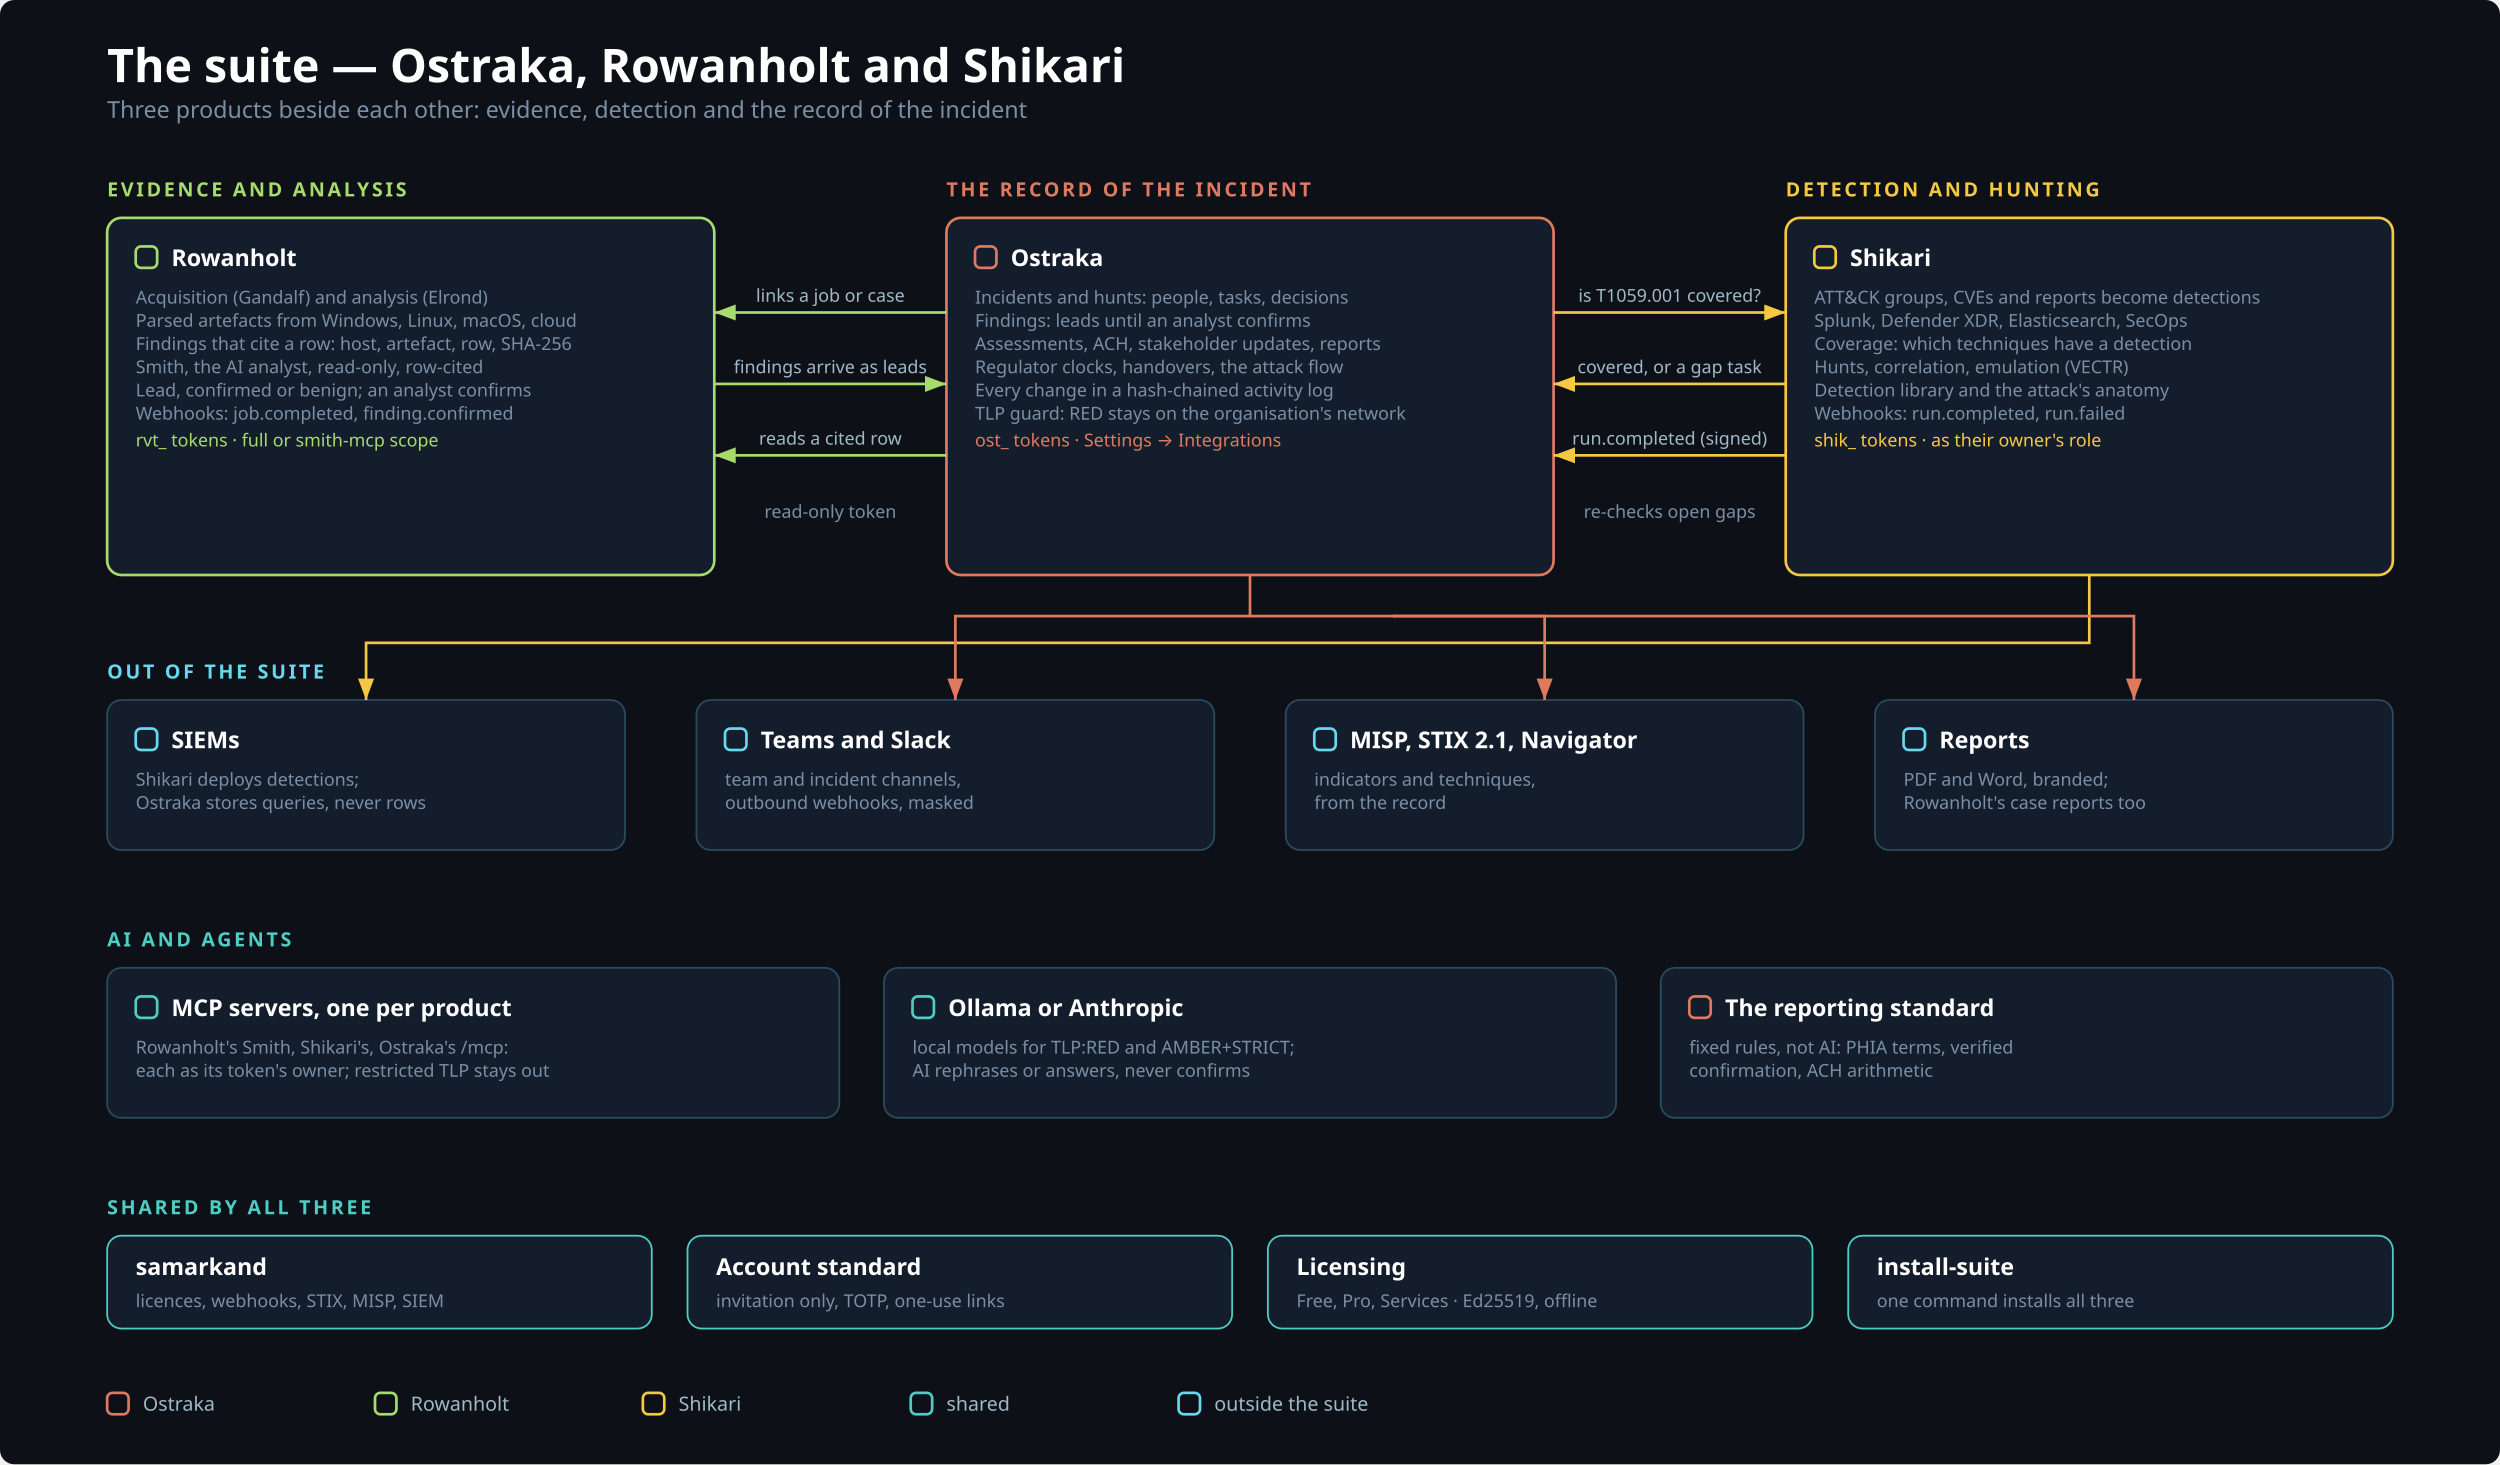
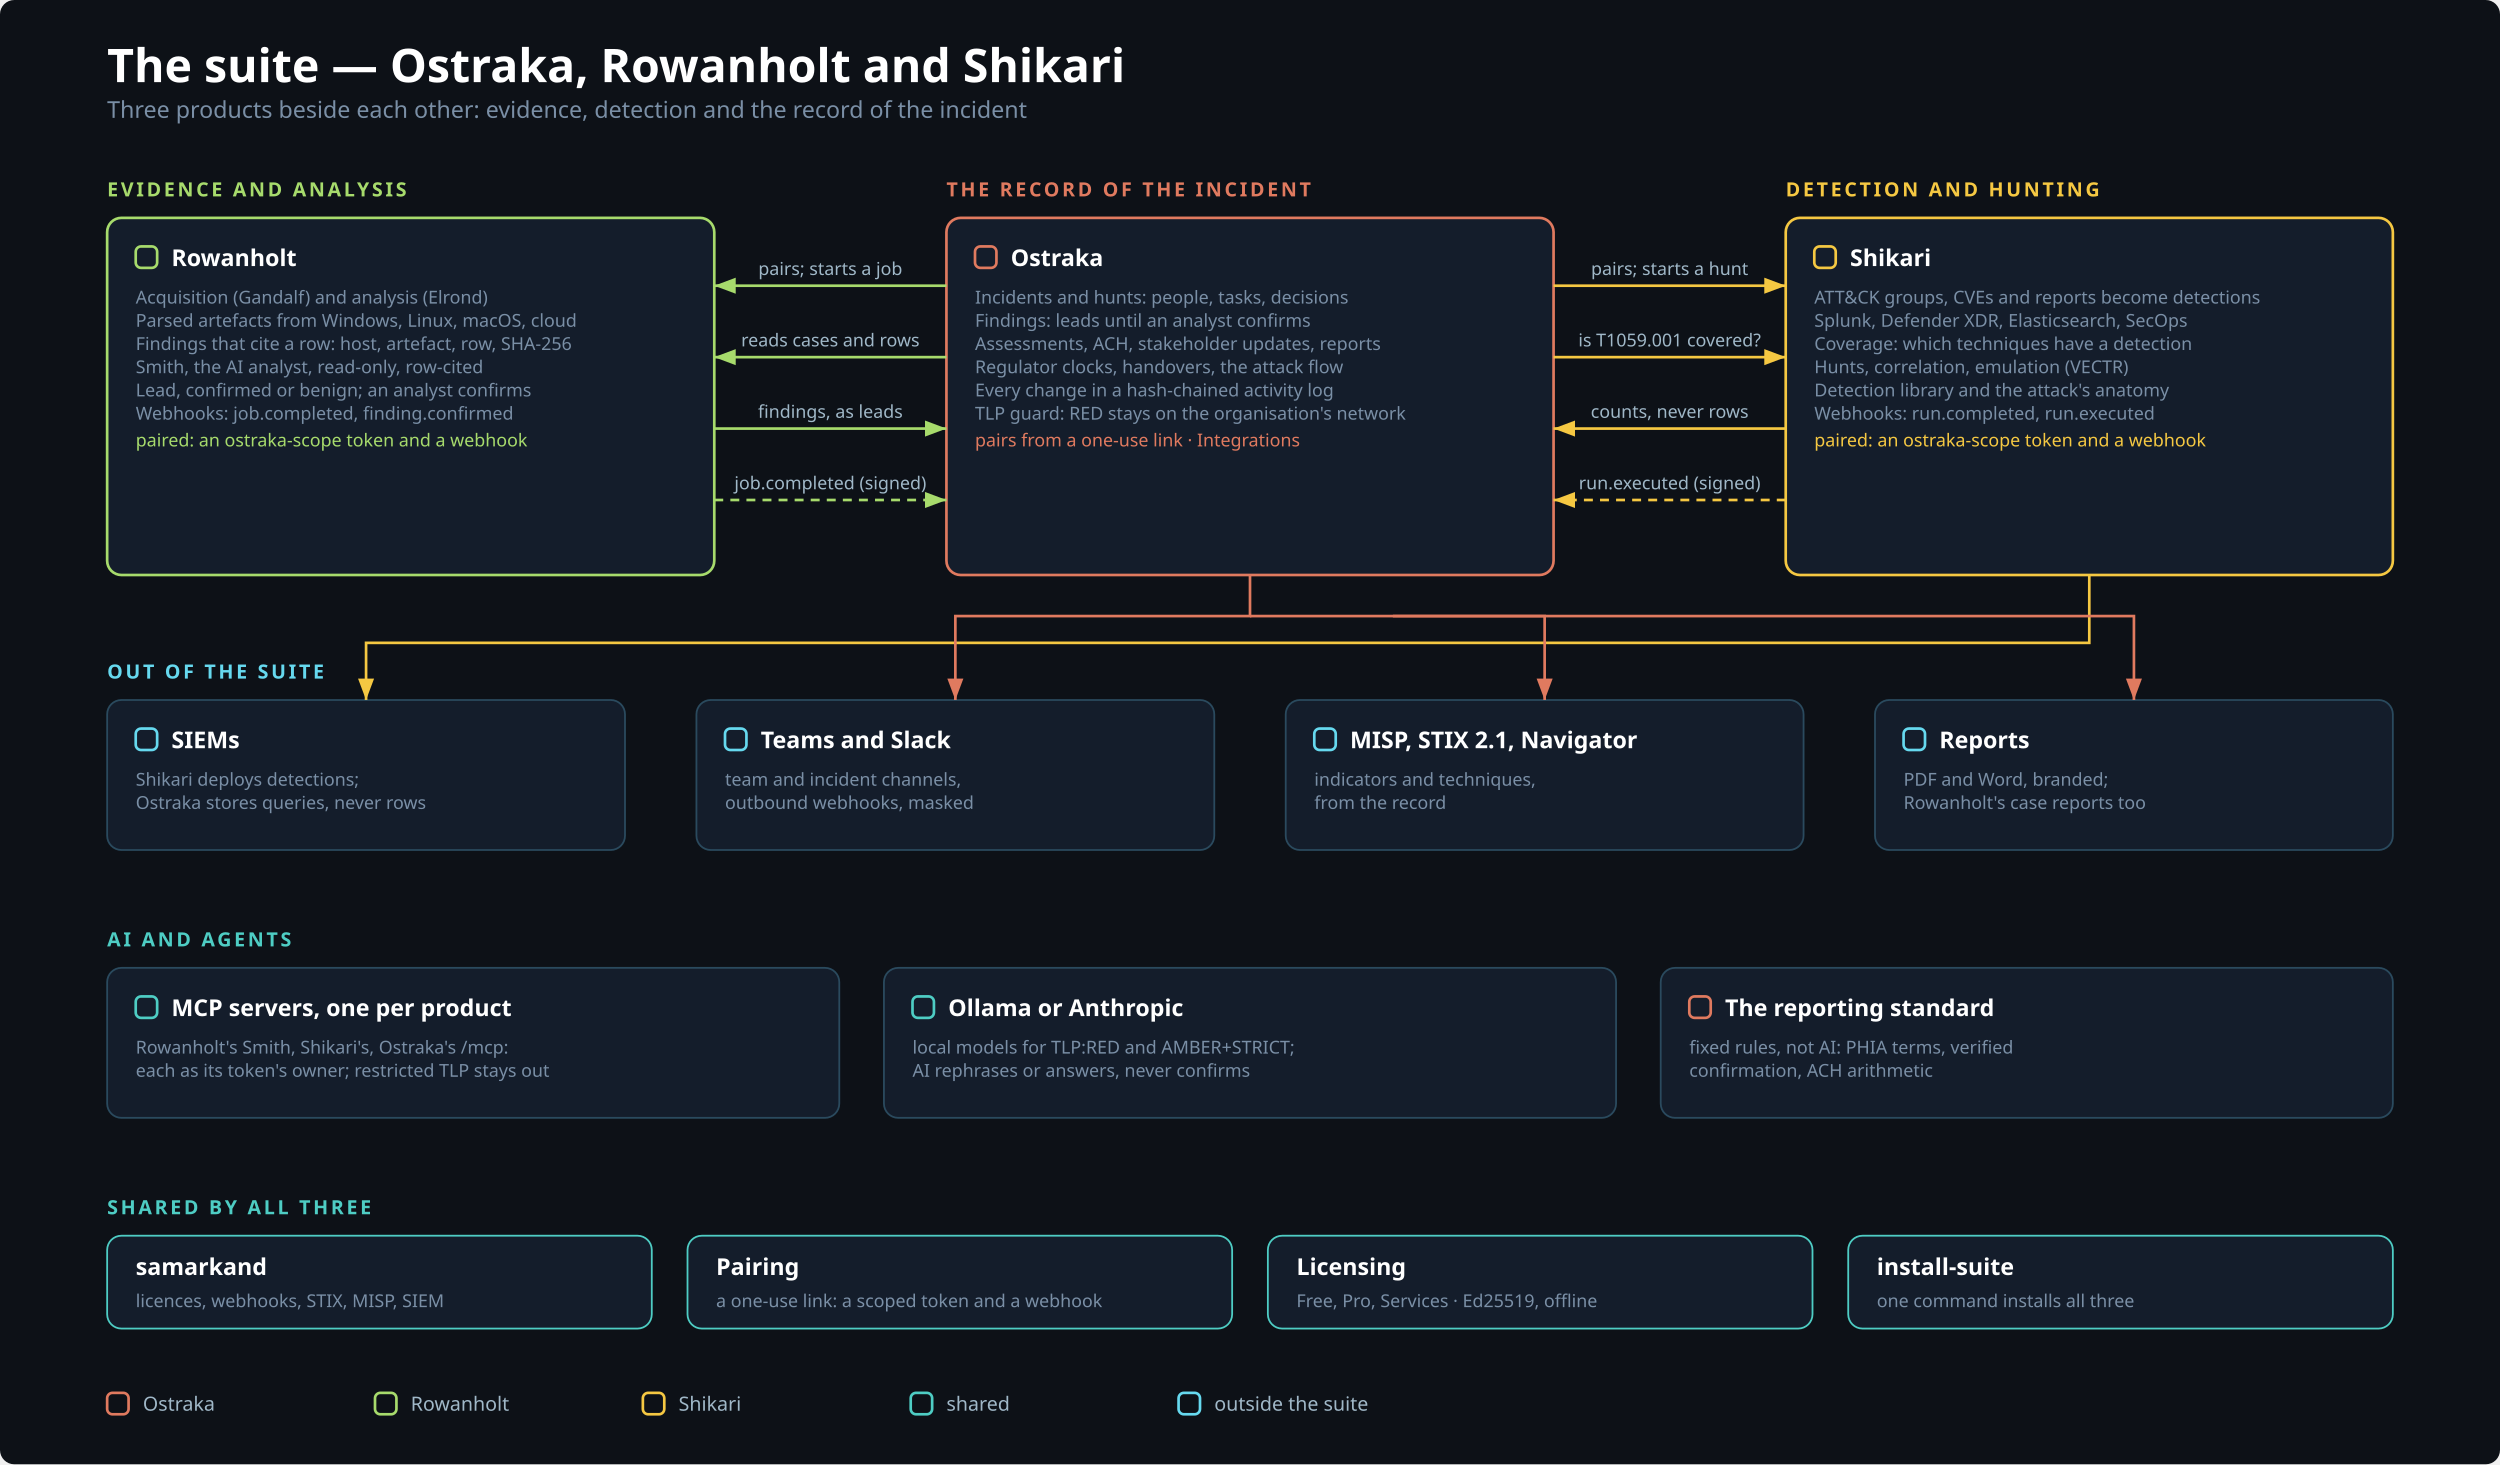
<svg xmlns="http://www.w3.org/2000/svg" viewBox="0 0 1400 820" font-family="'Segoe UI', 'SF Pro Display', -apple-system, sans-serif">
  <defs>
    <marker id="aa7db6c" markerWidth="8" markerHeight="6" refX="8" refY="3" orient="auto">
      <path d="M0,0 L8,3 L0,6" fill="#a7db6c" />
    </marker>
    <marker id="aa7db6cs" markerWidth="8" markerHeight="6" refX="0" refY="3" orient="auto">
      <path d="M8,0 L0,3 L8,6" fill="#a7db6c" />
    </marker>
    <marker id="ae07a5f" markerWidth="8" markerHeight="6" refX="8" refY="3" orient="auto">
      <path d="M0,0 L8,3 L0,6" fill="#e07a5f" />
    </marker>
    <marker id="ae07a5fs" markerWidth="8" markerHeight="6" refX="0" refY="3" orient="auto">
      <path d="M8,0 L0,3 L8,6" fill="#e07a5f" />
    </marker>
    <marker id="af5c842" markerWidth="8" markerHeight="6" refX="8" refY="3" orient="auto">
      <path d="M0,0 L8,3 L0,6" fill="#f5c842" />
    </marker>
    <marker id="af5c842s" markerWidth="8" markerHeight="6" refX="0" refY="3" orient="auto">
      <path d="M8,0 L0,3 L8,6" fill="#f5c842" />
    </marker>
  </defs>
  <rect x="0" y="0" width="1400" height="820" rx="8" fill="#0d1117" />
  <text x="60" y="46" font-size="26" font-weight="700" fill="#ffffff" text-anchor="start">The suite — Ostraka, Rowanholt and Shikari</text>
  <text x="60" y="66" font-size="13" font-weight="400" fill="#7a8fa6" text-anchor="start">Three products beside each other: evidence, detection and the record of the incident</text>
  <text x="60" y="110" font-size="11" font-weight="600" fill="#a7db6c" text-anchor="start" letter-spacing="1.5">EVIDENCE AND ANALYSIS</text>
  <rect x="60" y="122" width="340" height="200" rx="8" fill="#141d2b" stroke="#a7db6c" stroke-width="1.5" />
  <rect x="76" y="138" width="12" height="12" rx="3" fill="none" stroke="#a7db6c" stroke-width="1.5" />
  <text x="96" y="149" font-size="13" font-weight="600" fill="#ffffff" text-anchor="start">Rowanholt</text>
  <text x="76" y="170" font-size="10" font-weight="400" fill="#7a8fa6" text-anchor="start">Acquisition (Gandalf) and analysis (Elrond)</text>
  <text x="76" y="183" font-size="10" font-weight="400" fill="#7a8fa6" text-anchor="start">Parsed artefacts from Windows, Linux, macOS, cloud</text>
  <text x="76" y="196" font-size="10" font-weight="400" fill="#7a8fa6" text-anchor="start">Findings that cite a row: host, artefact, row, SHA-256</text>
  <text x="76" y="209" font-size="10" font-weight="400" fill="#7a8fa6" text-anchor="start">Smith, the AI analyst, read-only, row-cited</text>
  <text x="76" y="222" font-size="10" font-weight="400" fill="#7a8fa6" text-anchor="start">Lead, confirmed or benign; an analyst confirms</text>
  <text x="76" y="235" font-size="10" font-weight="400" fill="#7a8fa6" text-anchor="start">Webhooks: job.completed, finding.confirmed</text>
-   <text x="76" y="250" font-size="10" font-weight="400" fill="#a7db6c" text-anchor="start">rvt_ tokens · full or smith-mcp scope</text>
+   <text x="76" y="250" font-size="10" font-weight="400" fill="#a7db6c" text-anchor="start">paired: an ostraka-scope token and a webhook</text>
  <text x="1000" y="110" font-size="11" font-weight="600" fill="#f5c842" text-anchor="start" letter-spacing="1.5">DETECTION AND HUNTING</text>
  <rect x="1000" y="122" width="340" height="200" rx="8" fill="#141d2b" stroke="#f5c842" stroke-width="1.5" />
  <rect x="1016" y="138" width="12" height="12" rx="3" fill="none" stroke="#f5c842" stroke-width="1.5" />
  <text x="1036" y="149" font-size="13" font-weight="600" fill="#ffffff" text-anchor="start">Shikari</text>
  <text x="1016" y="170" font-size="10" font-weight="400" fill="#7a8fa6" text-anchor="start">ATT&amp;CK groups, CVEs and reports become detections</text>
  <text x="1016" y="183" font-size="10" font-weight="400" fill="#7a8fa6" text-anchor="start">Splunk, Defender XDR, Elasticsearch, SecOps</text>
  <text x="1016" y="196" font-size="10" font-weight="400" fill="#7a8fa6" text-anchor="start">Coverage: which techniques have a detection</text>
  <text x="1016" y="209" font-size="10" font-weight="400" fill="#7a8fa6" text-anchor="start">Hunts, correlation, emulation (VECTR)</text>
  <text x="1016" y="222" font-size="10" font-weight="400" fill="#7a8fa6" text-anchor="start">Detection library and the attack's anatomy</text>
-   <text x="1016" y="235" font-size="10" font-weight="400" fill="#7a8fa6" text-anchor="start">Webhooks: run.completed, run.failed</text>
-   <text x="1016" y="250" font-size="10" font-weight="400" fill="#f5c842" text-anchor="start">shik_ tokens · as their owner's role</text>
+   <text x="1016" y="235" font-size="10" font-weight="400" fill="#7a8fa6" text-anchor="start">Webhooks: run.completed, run.executed</text>
+   <text x="1016" y="250" font-size="10" font-weight="400" fill="#f5c842" text-anchor="start">paired: an ostraka-scope token and a webhook</text>
  <text x="530" y="110" font-size="11" font-weight="600" fill="#e07a5f" text-anchor="start" letter-spacing="1.5">THE RECORD OF THE INCIDENT</text>
  <rect x="530" y="122" width="340" height="200" rx="8" fill="#141d2b" stroke="#e07a5f" stroke-width="1.5" />
  <rect x="546" y="138" width="12" height="12" rx="3" fill="none" stroke="#e07a5f" stroke-width="1.5" />
  <text x="566" y="149" font-size="13" font-weight="600" fill="#ffffff" text-anchor="start">Ostraka</text>
  <text x="546" y="170" font-size="10" font-weight="400" fill="#7a8fa6" text-anchor="start">Incidents and hunts: people, tasks, decisions</text>
  <text x="546" y="183" font-size="10" font-weight="400" fill="#7a8fa6" text-anchor="start">Findings: leads until an analyst confirms</text>
  <text x="546" y="196" font-size="10" font-weight="400" fill="#7a8fa6" text-anchor="start">Assessments, ACH, stakeholder updates, reports</text>
  <text x="546" y="209" font-size="10" font-weight="400" fill="#7a8fa6" text-anchor="start">Regulator clocks, handovers, the attack flow</text>
  <text x="546" y="222" font-size="10" font-weight="400" fill="#7a8fa6" text-anchor="start">Every change in a hash-chained activity log</text>
  <text x="546" y="235" font-size="10" font-weight="400" fill="#7a8fa6" text-anchor="start">TLP guard: RED stays on the organisation's network</text>
-   <text x="546" y="250" font-size="10" font-weight="400" fill="#e07a5f" text-anchor="start">ost_ tokens · Settings → Integrations</text>
-   <path d="M530,175 L400,175" fill="none" stroke="#a7db6c" stroke-width="1.5" marker-end="url(#aa7db6c)" />
-   <text x="465.0" y="169.0" font-size="10" font-weight="500" fill="#a0b8c8" text-anchor="middle">links a job or case</text>
-   <path d="M400,215 L530,215" fill="none" stroke="#a7db6c" stroke-width="1.5" marker-end="url(#aa7db6c)" />
-   <text x="465.0" y="209.0" font-size="10" font-weight="500" fill="#a0b8c8" text-anchor="middle">findings arrive as leads</text>
-   <path d="M530,255 L400,255" fill="none" stroke="#a7db6c" stroke-width="1.5" marker-end="url(#aa7db6c)" />
-   <text x="465.0" y="249.0" font-size="10" font-weight="500" fill="#a0b8c8" text-anchor="middle">reads a cited row</text>
-   <text x="465" y="290" font-size="10" font-weight="400" fill="#7a8fa6" text-anchor="middle">read-only token</text>
-   <path d="M870,175 L1000,175" fill="none" stroke="#f5c842" stroke-width="1.5" marker-end="url(#af5c842)" />
-   <text x="935.0" y="169.0" font-size="10" font-weight="500" fill="#a0b8c8" text-anchor="middle">is T1059.001 covered?</text>
-   <path d="M1000,215 L870,215" fill="none" stroke="#f5c842" stroke-width="1.5" marker-end="url(#af5c842)" />
-   <text x="935.0" y="209.0" font-size="10" font-weight="500" fill="#a0b8c8" text-anchor="middle">covered, or a gap task</text>
-   <path d="M1000,255 L870,255" fill="none" stroke="#f5c842" stroke-width="1.5" marker-end="url(#af5c842)" />
-   <text x="935.0" y="249.0" font-size="10" font-weight="500" fill="#a0b8c8" text-anchor="middle">run.completed (signed)</text>
-   <text x="935" y="290" font-size="10" font-weight="400" fill="#7a8fa6" text-anchor="middle">re-checks open gaps</text>
+   <text x="546" y="250" font-size="10" font-weight="400" fill="#e07a5f" text-anchor="start">pairs from a one-use link · Integrations</text>
+   <path d="M530,160 L400,160" fill="none" stroke="#a7db6c" stroke-width="1.5" marker-end="url(#aa7db6c)" />
+   <text x="465.0" y="154.0" font-size="10" font-weight="500" fill="#a0b8c8" text-anchor="middle">pairs; starts a job</text>
+   <path d="M530,200 L400,200" fill="none" stroke="#a7db6c" stroke-width="1.5" marker-end="url(#aa7db6c)" />
+   <text x="465.0" y="194.0" font-size="10" font-weight="500" fill="#a0b8c8" text-anchor="middle">reads cases and rows</text>
+   <path d="M400,240 L530,240" fill="none" stroke="#a7db6c" stroke-width="1.5" marker-end="url(#aa7db6c)" />
+   <text x="465.0" y="234.0" font-size="10" font-weight="500" fill="#a0b8c8" text-anchor="middle">findings, as leads</text>
+   <path d="M400,280 L530,280" fill="none" stroke="#a7db6c" stroke-width="1.5" stroke-dasharray="5 4" marker-end="url(#aa7db6c)" />
+   <text x="465.0" y="274.0" font-size="10" font-weight="500" fill="#a0b8c8" text-anchor="middle">job.completed (signed)</text>
+   <path d="M870,160 L1000,160" fill="none" stroke="#f5c842" stroke-width="1.5" marker-end="url(#af5c842)" />
+   <text x="935.0" y="154.0" font-size="10" font-weight="500" fill="#a0b8c8" text-anchor="middle">pairs; starts a hunt</text>
+   <path d="M870,200 L1000,200" fill="none" stroke="#f5c842" stroke-width="1.5" marker-end="url(#af5c842)" />
+   <text x="935.0" y="194.0" font-size="10" font-weight="500" fill="#a0b8c8" text-anchor="middle">is T1059.001 covered?</text>
+   <path d="M1000,240 L870,240" fill="none" stroke="#f5c842" stroke-width="1.5" marker-end="url(#af5c842)" />
+   <text x="935.0" y="234.0" font-size="10" font-weight="500" fill="#a0b8c8" text-anchor="middle">counts, never rows</text>
+   <path d="M1000,280 L870,280" fill="none" stroke="#f5c842" stroke-width="1.5" stroke-dasharray="5 4" marker-end="url(#af5c842)" />
+   <text x="935.0" y="274.0" font-size="10" font-weight="500" fill="#a0b8c8" text-anchor="middle">run.executed (signed)</text>
  <text x="60" y="380" font-size="11" font-weight="600" fill="#66d9ef" text-anchor="start" letter-spacing="1.5">OUT OF THE SUITE</text>
  <rect x="60" y="392" width="290" height="84" rx="8" fill="#141d2b" stroke="#2a4a5e" stroke-width="1" />
  <rect x="76" y="408" width="12" height="12" rx="3" fill="none" stroke="#66d9ef" stroke-width="1.5" />
  <text x="96" y="419" font-size="13" font-weight="600" fill="#ffffff" text-anchor="start">SIEMs</text>
  <text x="76" y="440" font-size="10" font-weight="400" fill="#7a8fa6" text-anchor="start">Shikari deploys detections;</text>
  <text x="76" y="453" font-size="10" font-weight="400" fill="#7a8fa6" text-anchor="start">Ostraka stores queries, never rows</text>
  <rect x="390" y="392" width="290" height="84" rx="8" fill="#141d2b" stroke="#2a4a5e" stroke-width="1" />
  <rect x="406" y="408" width="12" height="12" rx="3" fill="none" stroke="#66d9ef" stroke-width="1.5" />
  <text x="426" y="419" font-size="13" font-weight="600" fill="#ffffff" text-anchor="start">Teams and Slack</text>
  <text x="406" y="440" font-size="10" font-weight="400" fill="#7a8fa6" text-anchor="start">team and incident channels,</text>
  <text x="406" y="453" font-size="10" font-weight="400" fill="#7a8fa6" text-anchor="start">outbound webhooks, masked</text>
  <rect x="720" y="392" width="290" height="84" rx="8" fill="#141d2b" stroke="#2a4a5e" stroke-width="1" />
  <rect x="736" y="408" width="12" height="12" rx="3" fill="none" stroke="#66d9ef" stroke-width="1.5" />
  <text x="756" y="419" font-size="13" font-weight="600" fill="#ffffff" text-anchor="start">MISP, STIX 2.1, Navigator</text>
  <text x="736" y="440" font-size="10" font-weight="400" fill="#7a8fa6" text-anchor="start">indicators and techniques,</text>
  <text x="736" y="453" font-size="10" font-weight="400" fill="#7a8fa6" text-anchor="start">from the record</text>
  <rect x="1050" y="392" width="290" height="84" rx="8" fill="#141d2b" stroke="#2a4a5e" stroke-width="1" />
  <rect x="1066" y="408" width="12" height="12" rx="3" fill="none" stroke="#66d9ef" stroke-width="1.5" />
  <text x="1086" y="419" font-size="13" font-weight="600" fill="#ffffff" text-anchor="start">Reports</text>
  <text x="1066" y="440" font-size="10" font-weight="400" fill="#7a8fa6" text-anchor="start">PDF and Word, branded;</text>
  <text x="1066" y="453" font-size="10" font-weight="400" fill="#7a8fa6" text-anchor="start">Rowanholt's case reports too</text>
  <path d="M1170,322 L1170,360 L205,360 L205,392" fill="none" stroke="#f5c842" stroke-width="1.5" marker-end="url(#af5c842)" />
  <path d="M700,322 L700,345 L535,345 L535,392" fill="none" stroke="#e07a5f" stroke-width="1.5" marker-end="url(#ae07a5f)" />
  <path d="M700,345 L865,345 L865,392" fill="none" stroke="#e07a5f" stroke-width="1.5" marker-end="url(#ae07a5f)" />
  <path d="M780,345 L1195,345 L1195,392" fill="none" stroke="#e07a5f" stroke-width="1.5" marker-end="url(#ae07a5f)" />
  <text x="60" y="530" font-size="11" font-weight="600" fill="#4ecdc4" text-anchor="start" letter-spacing="1.5">AI AND AGENTS</text>
  <rect x="60" y="542" width="410" height="84" rx="8" fill="#141d2b" stroke="#2a4a5e" stroke-width="1" />
  <rect x="76" y="558" width="12" height="12" rx="3" fill="none" stroke="#4ecdc4" stroke-width="1.5" />
  <text x="96" y="569" font-size="13" font-weight="600" fill="#ffffff" text-anchor="start">MCP servers, one per product</text>
  <text x="76" y="590" font-size="10" font-weight="400" fill="#7a8fa6" text-anchor="start">Rowanholt's Smith, Shikari's, Ostraka's /mcp:</text>
  <text x="76" y="603" font-size="10" font-weight="400" fill="#7a8fa6" text-anchor="start">each as its token's owner; restricted TLP stays out</text>
  <rect x="495" y="542" width="410" height="84" rx="8" fill="#141d2b" stroke="#2a4a5e" stroke-width="1" />
  <rect x="511" y="558" width="12" height="12" rx="3" fill="none" stroke="#4ecdc4" stroke-width="1.5" />
  <text x="531" y="569" font-size="13" font-weight="600" fill="#ffffff" text-anchor="start">Ollama or Anthropic</text>
  <text x="511" y="590" font-size="10" font-weight="400" fill="#7a8fa6" text-anchor="start">local models for TLP:RED and AMBER+STRICT;</text>
  <text x="511" y="603" font-size="10" font-weight="400" fill="#7a8fa6" text-anchor="start">AI rephrases or answers, never confirms</text>
  <rect x="930" y="542" width="410" height="84" rx="8" fill="#141d2b" stroke="#2a4a5e" stroke-width="1" />
  <rect x="946" y="558" width="12" height="12" rx="3" fill="none" stroke="#e07a5f" stroke-width="1.5" />
  <text x="966" y="569" font-size="13" font-weight="600" fill="#ffffff" text-anchor="start">The reporting standard</text>
  <text x="946" y="590" font-size="10" font-weight="400" fill="#7a8fa6" text-anchor="start">fixed rules, not AI: PHIA terms, verified</text>
  <text x="946" y="603" font-size="10" font-weight="400" fill="#7a8fa6" text-anchor="start">confirmation, ACH arithmetic</text>
  <text x="60" y="680" font-size="11" font-weight="600" fill="#4ecdc4" text-anchor="start" letter-spacing="1.5">SHARED BY ALL THREE</text>
  <rect x="60" y="692" width="305" height="52" rx="8" fill="#141d2b" stroke="#4ecdc4" stroke-width="1" />
  <text x="76" y="714" font-size="13" font-weight="600" fill="#ffffff" text-anchor="start">samarkand</text>
  <text x="76" y="732" font-size="10" font-weight="400" fill="#7a8fa6" text-anchor="start">licences, webhooks, STIX, MISP, SIEM</text>
  <rect x="385" y="692" width="305" height="52" rx="8" fill="#141d2b" stroke="#4ecdc4" stroke-width="1" />
-   <text x="401" y="714" font-size="13" font-weight="600" fill="#ffffff" text-anchor="start">Account standard</text>
-   <text x="401" y="732" font-size="10" font-weight="400" fill="#7a8fa6" text-anchor="start">invitation only, TOTP, one-use links</text>
+   <text x="401" y="714" font-size="13" font-weight="600" fill="#ffffff" text-anchor="start">Pairing</text>
+   <text x="401" y="732" font-size="10" font-weight="400" fill="#7a8fa6" text-anchor="start">a one-use link: a scoped token and a webhook</text>
  <rect x="710" y="692" width="305" height="52" rx="8" fill="#141d2b" stroke="#4ecdc4" stroke-width="1" />
  <text x="726" y="714" font-size="13" font-weight="600" fill="#ffffff" text-anchor="start">Licensing</text>
  <text x="726" y="732" font-size="10" font-weight="400" fill="#7a8fa6" text-anchor="start">Free, Pro, Services · Ed25519, offline</text>
  <rect x="1035" y="692" width="305" height="52" rx="8" fill="#141d2b" stroke="#4ecdc4" stroke-width="1" />
  <text x="1051" y="714" font-size="13" font-weight="600" fill="#ffffff" text-anchor="start">install-suite</text>
  <text x="1051" y="732" font-size="10" font-weight="400" fill="#7a8fa6" text-anchor="start">one command installs all three</text>
  <rect x="60" y="780" width="12" height="12" rx="3" fill="none" stroke="#e07a5f" stroke-width="1.5" />
  <text x="80" y="790" font-size="11" font-weight="400" fill="#a0b8c8" text-anchor="start">Ostraka</text>
  <rect x="210" y="780" width="12" height="12" rx="3" fill="none" stroke="#a7db6c" stroke-width="1.5" />
  <text x="230" y="790" font-size="11" font-weight="400" fill="#a0b8c8" text-anchor="start">Rowanholt</text>
  <rect x="360" y="780" width="12" height="12" rx="3" fill="none" stroke="#f5c842" stroke-width="1.5" />
  <text x="380" y="790" font-size="11" font-weight="400" fill="#a0b8c8" text-anchor="start">Shikari</text>
  <rect x="510" y="780" width="12" height="12" rx="3" fill="none" stroke="#4ecdc4" stroke-width="1.5" />
  <text x="530" y="790" font-size="11" font-weight="400" fill="#a0b8c8" text-anchor="start">shared</text>
  <rect x="660" y="780" width="12" height="12" rx="3" fill="none" stroke="#66d9ef" stroke-width="1.5" />
  <text x="680" y="790" font-size="11" font-weight="400" fill="#a0b8c8" text-anchor="start">outside the suite</text>
</svg>
